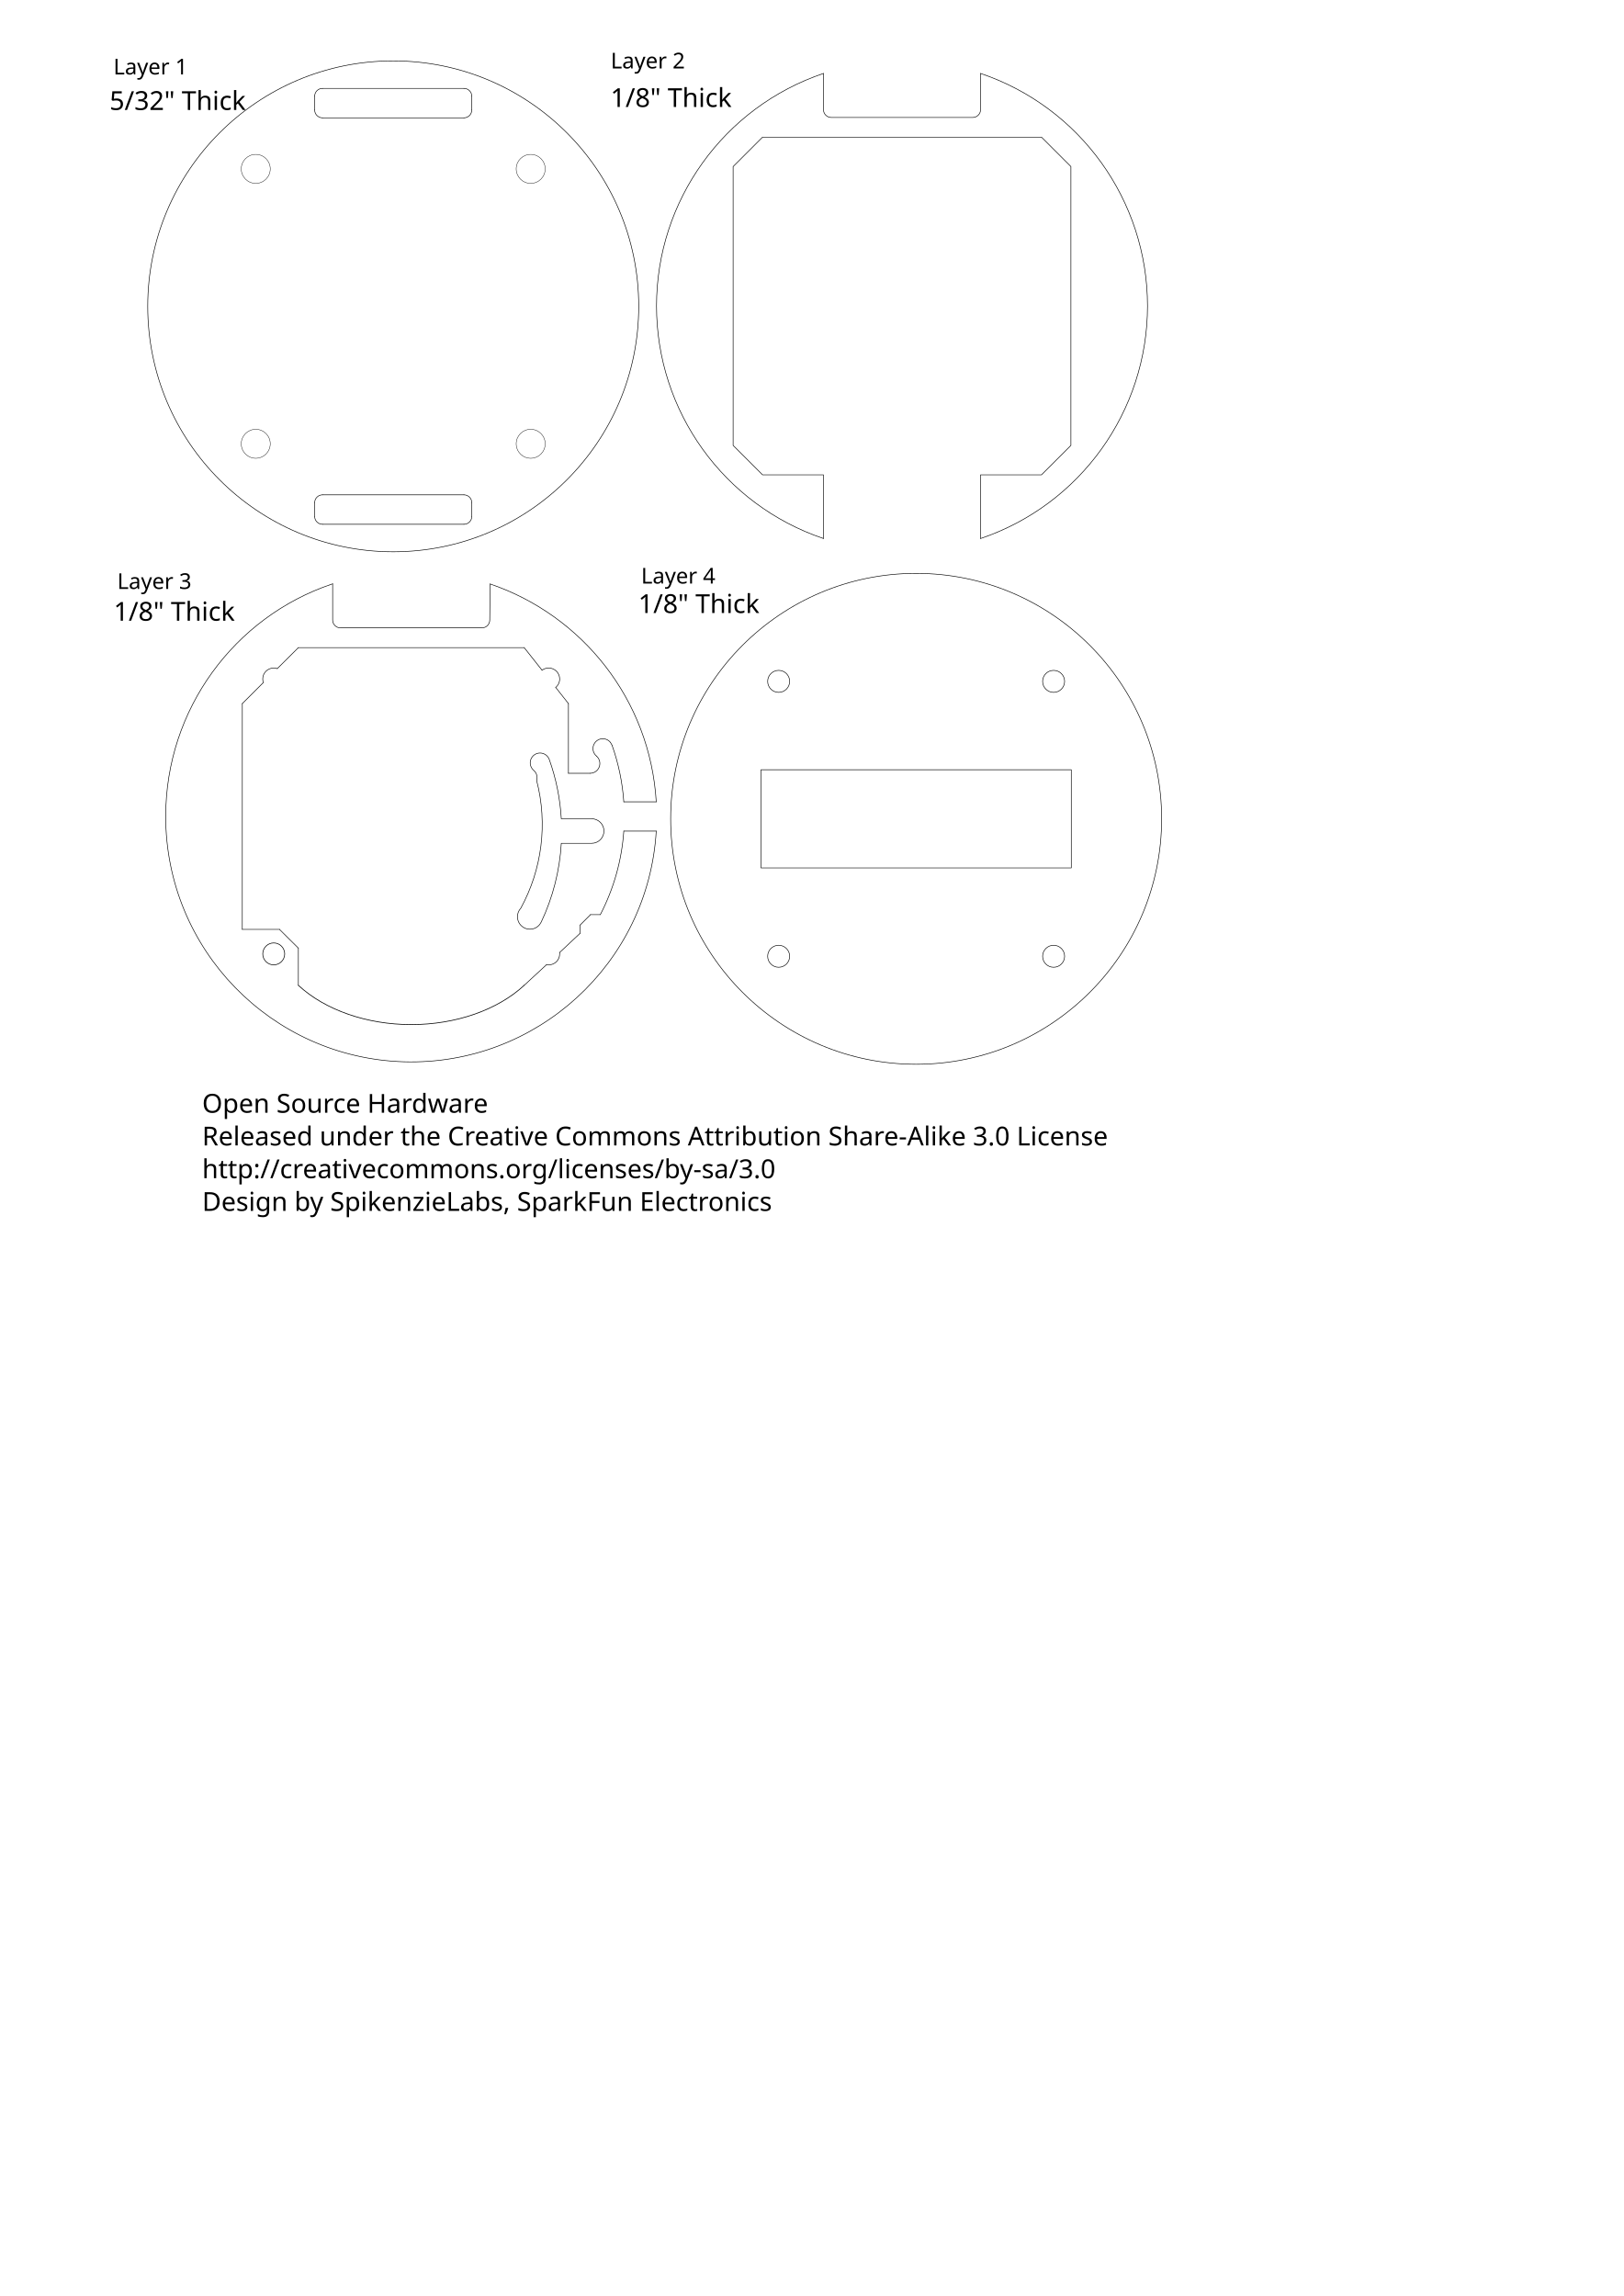
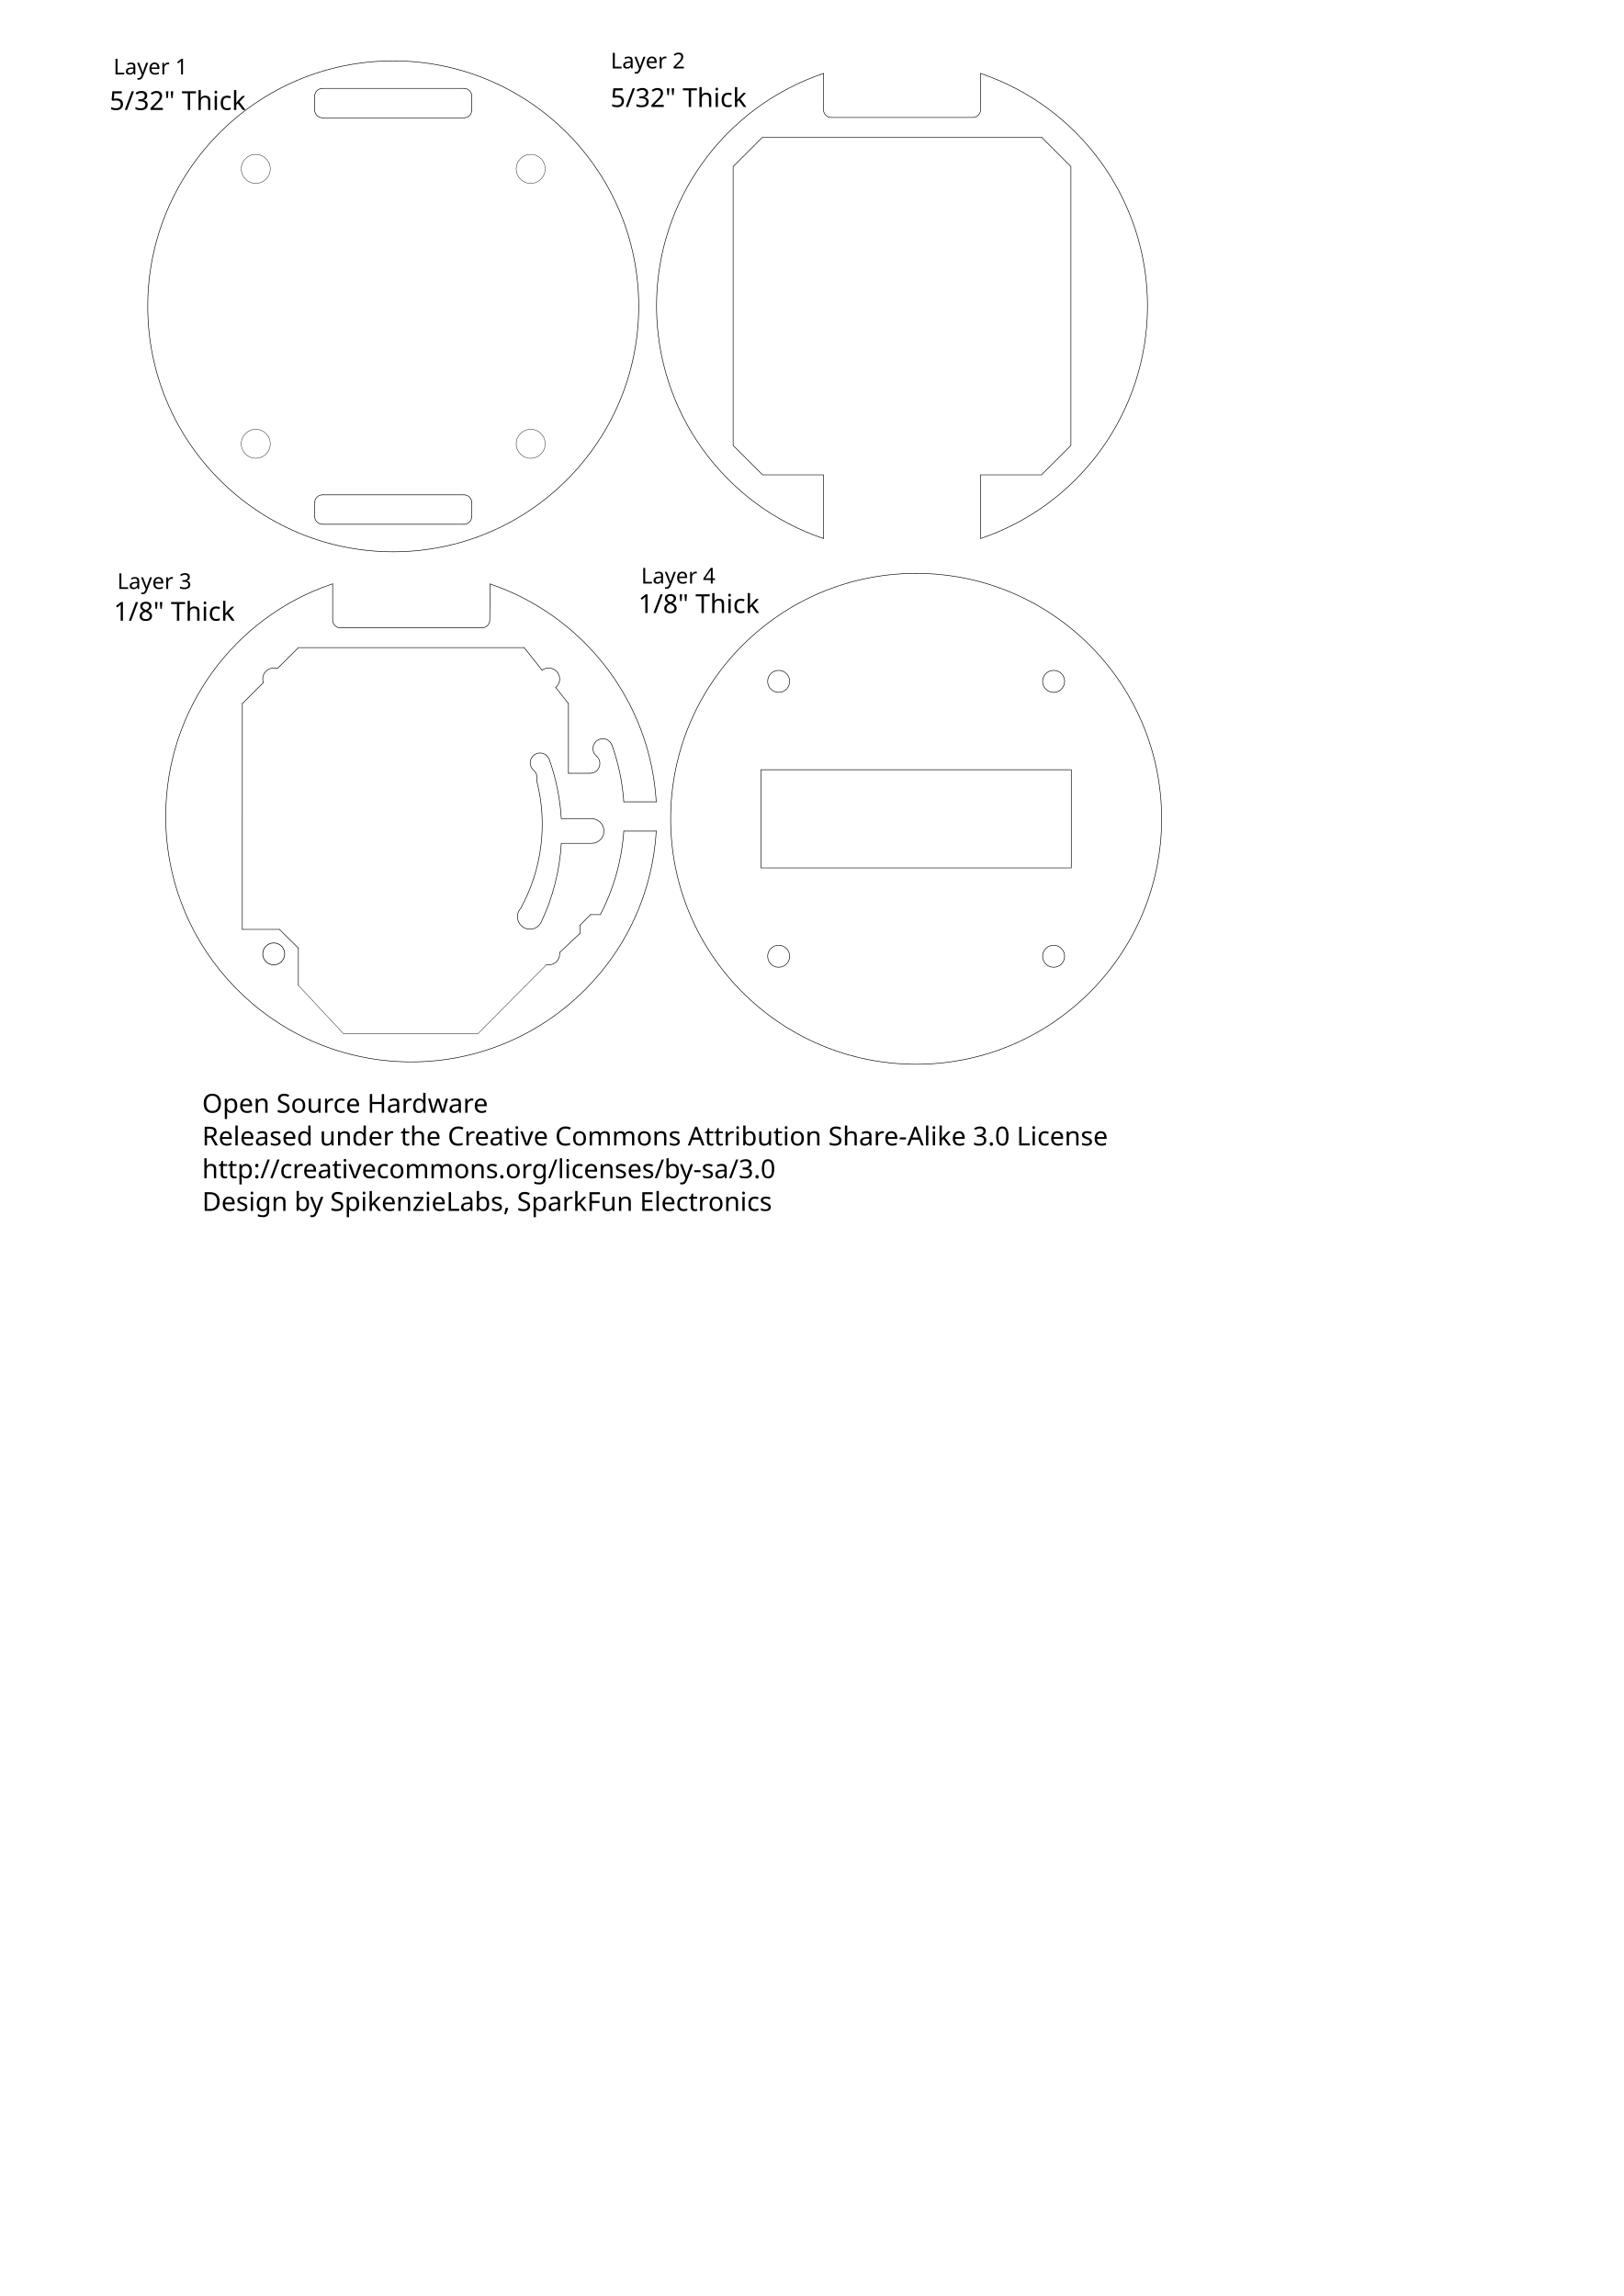
<svg xmlns="http://www.w3.org/2000/svg" width="595.276pt" height="841.89pt" viewBox="0 0 595.276 841.89" fill-rule="evenodd" id="svg2" version="1.1">
  <defs id="defs208" />
  <path id="path10" d="m 170.084,192.246 -51.84,0" style="fill:none;stroke:#000000;stroke-width:0.215;stroke-linecap:round;stroke-linejoin:round;stroke-miterlimit:4;stroke-dasharray:none" />
  <path id="path12" d="m 118.243,181.446 51.84,0" style="fill:none;stroke:#000000;stroke-width:0.215;stroke-linecap:round;stroke-linejoin:round;stroke-miterlimit:4;stroke-dasharray:none" />
  <path id="path14" d="m 115.363,189.366 0,-5.04" style="fill:none;stroke:#000000;stroke-width:0.215;stroke-linecap:round;stroke-linejoin:round;stroke-miterlimit:4;stroke-dasharray:none" />
  <path id="path16" d="m 115.363,40.326 0,-5.04" style="fill:none;stroke:#000000;stroke-width:0.215;stroke-linecap:round;stroke-linejoin:round;stroke-miterlimit:4;stroke-dasharray:none" />
  <path id="path18" d="m 172.964,35.286 0,5.04" style="fill:none;stroke:#000000;stroke-width:0.215;stroke-linecap:round;stroke-linejoin:round;stroke-miterlimit:4;stroke-dasharray:none" />
  <path id="path20" d="m 172.964,184.326 0,5.04" style="fill:none;stroke:#000000;stroke-width:0.215;stroke-linecap:round;stroke-linejoin:round;stroke-miterlimit:4;stroke-dasharray:none" />
  <path id="path22" d="m 170.084,43.206 -51.84,0" style="fill:none;stroke:#000000;stroke-width:0.215;stroke-linecap:round;stroke-linejoin:round;stroke-miterlimit:4;stroke-dasharray:none" />
  <path id="path24" d="m 118.243,32.406 51.84,0" style="fill:none;stroke:#000000;stroke-width:0.215;stroke-linecap:round;stroke-linejoin:round;stroke-miterlimit:4;stroke-dasharray:none" />
  <path id="path36" d="m 170.084,43.206 c 0.763,0 1.496,-0.304 2.036,-0.844 0.54,-0.54 0.844,-1.272 0.844,-2.036" style="fill:none;stroke:#000000;stroke-width:0.215;stroke-linecap:round;stroke-linejoin:round;stroke-miterlimit:4;stroke-dasharray:none" />
  <path id="path38" d="m 172.964,35.286 c 0,-0.764 -0.304,-1.497 -0.844,-2.037 -0.54,-0.54 -1.273,-0.843 -2.036,-0.843" style="fill:none;stroke:#000000;stroke-width:0.215;stroke-linecap:round;stroke-linejoin:round;stroke-miterlimit:4;stroke-dasharray:none" />
  <path id="path40" d="m 115.363,40.326 c 0,0.764 0.303,1.496 0.843,2.036 0.54,0.54 1.273,0.844 2.037,0.844" style="fill:none;stroke:#000000;stroke-width:0.215;stroke-linecap:round;stroke-linejoin:round;stroke-miterlimit:4;stroke-dasharray:none" />
  <path id="path42" d="m 118.243,32.406 c -0.764,0 -1.496,0.303 -2.037,0.843 -0.54,0.54 -0.843,1.273 -0.843,2.037" style="fill:none;stroke:#000000;stroke-width:0.215;stroke-linecap:round;stroke-linejoin:round;stroke-miterlimit:4;stroke-dasharray:none" />
  <path id="path44" d="m 118.243,181.446 c -0.764,0 -1.496,0.303 -2.037,0.843 -0.54,0.541 -0.843,1.273 -0.843,2.037" style="fill:none;stroke:#000000;stroke-width:0.215;stroke-linecap:round;stroke-linejoin:round;stroke-miterlimit:4;stroke-dasharray:none" />
  <path id="path46" d="m 115.363,189.366 c 0,0.764 0.303,1.496 0.843,2.036 0.54,0.54 1.273,0.844 2.037,0.844" style="fill:none;stroke:#000000;stroke-width:0.215;stroke-linecap:round;stroke-linejoin:round;stroke-miterlimit:4;stroke-dasharray:none" />
  <path id="path48" d="m 172.964,184.326 c 0,-0.764 -0.304,-1.496 -0.844,-2.037 -0.54,-0.54 -1.273,-0.843 -2.036,-0.843" style="fill:none;stroke:#000000;stroke-width:0.215;stroke-linecap:round;stroke-linejoin:round;stroke-miterlimit:4;stroke-dasharray:none" />
  <path id="path50" d="m 170.084,192.246 c 0.763,0 1.496,-0.304 2.036,-0.844 0.54,-0.54 0.844,-1.272 0.844,-2.036" style="fill:none;stroke:#000000;stroke-width:0.215;stroke-linecap:round;stroke-linejoin:round;stroke-miterlimit:4;stroke-dasharray:none" />
  <path id="path56" style="fill:none;stroke:#000000;stroke-width:0.215;stroke-linecap:round;stroke-linejoin:round;stroke-miterlimit:4;stroke-dasharray:none" d="m 356.612,43.075 c 0.763,0 1.496,-0.304 2.036,-0.844 0.54,-0.54 0.844,-1.272 0.844,-2.036 m -57.6,0 c 0,0.764 0.303,1.496 0.843,2.036 0.54,0.54 1.273,0.844 2.037,0.844 m 51.84,0 0,0 m 0,0 -51.84,0 m 54.72,-16.148 0,0 m 0,0 0,13.268 m -57.6,-13.268 0,0 m 0,13.268 0,-13.268" />
  <path id="path82" style="fill:none;stroke:#000000;stroke-width:0.215;stroke-linecap:round;stroke-linejoin:round;stroke-miterlimit:4;stroke-dasharray:none" d="m 381.813,50.277 10.8,10.8 m 0,102.24 0,0 m 0,0 -10.8,10.8 m -102.24,-123.84 102.24,0 m 10.8,10.8 0,0 m 0,0 0,102.24 m -33.12,10.8 0,0 m 0,0 0,23.347 m -57.6,-23.347 0,0 m 0,23.347 0,-23.347 m 0,0 0,0 m 0,0 -22.32,0 m 102.24,0 0,0 m 0,0 -22.32,0 m -90.72,-10.8 0,-102.24 m 10.8,113.04 -10.8,-10.8 m 0,-102.24 10.8,-10.8" />
  <path style="fill:none;stroke:#000000;stroke-width:0.215;stroke-linecap:round;stroke-linejoin:round;stroke-miterlimit:4;stroke-dasharray:none" d="m 109.387,347.66 0,0 m 0,13.634 0,-13.634" id="path90" />
  <path style="fill:none;stroke:#000000;stroke-width:0.215;stroke-linecap:round;stroke-linejoin:round;stroke-miterlimit:4;stroke-dasharray:none" d="m 102.465,340.782 0,0 m 0,0 -13.633,0" id="path96" />
  <path style="fill:none;stroke:#000000;stroke-width:0.215;stroke-linecap:round;stroke-linejoin:round;stroke-miterlimit:4;stroke-dasharray:none" d="m 220.091,335.374 0,0 m 0,0 -3.6,0" id="path98" />
  <path style="fill:none;stroke:#000000;stroke-width:0.215;stroke-linecap:round;stroke-linejoin:round;stroke-miterlimit:4;stroke-dasharray:none" d="m 240.592,304.735 0,0 m 0,0 -11.897,0" id="path100" />
  <path style="fill:none;stroke:#000000;stroke-width:0.215;stroke-linecap:round;stroke-linejoin:round;stroke-miterlimit:4;stroke-dasharray:none" d="m 240.592,294.012 0,0 m -11.897,0 11.897,0" id="path102" />
  <path style="fill:none;stroke:#000000;stroke-width:0.215;stroke-linecap:round;stroke-linejoin:round;stroke-miterlimit:4;stroke-dasharray:none" d="m 216.319,283.549 0,0 m -7.92,0 7.92,0" id="path104" />
  <path style="fill:none;stroke:#000000;stroke-width:0.215;stroke-linecap:round;stroke-linejoin:round;stroke-miterlimit:4;stroke-dasharray:none" d="m 208.399,257.982 0,0 m 0,0 0,25.567" id="path114" />
  <path style="fill:none;stroke:#000000;stroke-width:0.215;stroke-linecap:round;stroke-linejoin:round;stroke-miterlimit:4;stroke-dasharray:none" d="m 216.491,335.374 0,0 m 0,0 -3.819,3.819" id="path120" />
  <path style="fill:none;stroke:#000000;stroke-width:0.215;stroke-linecap:round;stroke-linejoin:round;stroke-miterlimit:4;stroke-dasharray:none" d="m 223.811,272.23 0.58,1.043" id="path122" />
  <path id="path130" style="fill:none;stroke:#000000;stroke-width:0.215;stroke-linecap:round;stroke-linejoin:round;stroke-miterlimit:4;stroke-dasharray:none" d="m 392.751,282.243 0,36 m 0,-36 0,0 m -113.76,0 113.76,0 m 0,36 -113.76,0 m 0,-36 0,0 m 0,36 0,-36" />
  <path style="fill:none;stroke:#000000;stroke-width:0.215;stroke-linejoin:bevel;stroke-miterlimit:4;stroke-dasharray:none" d="m 234.164,112.326 c 0,-49.706 -40.295,-90 -90.001,-90 -49.705,0 -90,40.294 -90,90 -2.9e-4,49.705 40.294,90 89.999,90 49.706,0 90,-40.295 90.001,-90 z" id="path132" />
  <path style="fill:none;stroke:#000000;stroke-width:0.215;stroke-linecap:round;stroke-linejoin:round;stroke-miterlimit:4;stroke-dasharray:none" d="m 301.892,26.927 c -36.577,12.355 -61.2,46.661 -61.2,85.268 0,38.607 24.623,72.913 61.2,85.267" id="path142" />
  <path style="fill:none;stroke:#000000;stroke-width:0.215;stroke-linecap:round;stroke-linejoin:round;stroke-miterlimit:4;stroke-dasharray:none" d="m 359.493,197.464 c 36.576,-12.354 61.199,-46.66 61.2,-85.267 0,-38.607 -24.623,-72.913 -61.2,-85.268" id="path144" />
  <path style="fill:none;stroke:#000000;stroke-width:0.215;stroke-linecap:round;stroke-linejoin:round;stroke-miterlimit:4;stroke-dasharray:none" d="m 240.592,294.012 c -2.241,-37.542 -27.229,-68.452 -60.919,-79.888 m -57.719,-0.04 c -0.167,0.056 -0.335,0.113 -0.505,0.17 -35.455,12.023 -60.697,45.766 -60.697,85.119 0,48.661 38.678,88.51 87.318,89.96 48.64,1.45 89.623,-36.024 92.522,-84.599" id="path146" />
  <path style="fill:none;stroke:#000000;stroke-width:0.215;stroke-linecap:round;stroke-linejoin:round;stroke-miterlimit:4;stroke-dasharray:none" d="m 228.695,294.012 c -0.487,-7.076 -1.935,-14.053 -4.304,-20.739" id="path148" />
  <path style="fill:none;stroke:#000000;stroke-width:0.215;stroke-linecap:round;stroke-linejoin:round;stroke-miterlimit:4;stroke-dasharray:none" d="m 220.091,335.374 c 4.94,-9.515 7.868,-19.944 8.604,-30.639" id="path150" />
-   <path style="fill:none;stroke:#000000;stroke-width:0.258;stroke-linecap:round;stroke-linejoin:round;stroke-miterlimit:4;stroke-dasharray:none" d="m 109.387,361.294 c 9.772,9.065 25.107,14.4 41.394,14.4 16.286,0 31.622,-5.335 41.394,-14.4" id="path152" />
  <path style="fill:none;stroke:#000000;stroke-width:0.215;stroke-linecap:round;stroke-linejoin:round;stroke-miterlimit:4;stroke-dasharray:none" d="m 200.366,353.729 c 0.254,0.05 0.517,0.076 0.786,0.076 2.227,0 4.032,-1.805 4.032,-4.032 l 0,0 c 0,-0.171 -0.011,-0.339 -0.031,-0.504" id="path4222" />
  <path style="fill:none;stroke:#000000;stroke-width:0.215;stroke-linecap:round;stroke-linejoin:round;stroke-miterlimit:4;stroke-dasharray:none" d="m 203.726,252.077 c 0.891,-0.74 1.458,-1.855 1.458,-3.104 l 0,0 c 0,-2.227 -1.805,-4.032 -4.032,-4.032 -0.912,0 -1.754,0.303 -2.429,0.813" id="path4205" />
  <path style="fill:none;stroke:#000000;stroke-width:0.215;stroke-linecap:round;stroke-linejoin:round;stroke-miterlimit:4;stroke-dasharray:none" d="m 216.319,283.549 c 1.507,0 2.855,-0.939 3.377,-2.353 0.522,-1.414 0.108,-3.004 -1.038,-3.984" id="path162" />
  <path style="fill:none;stroke:#000000;stroke-width:0.215;stroke-linecap:round;stroke-linejoin:round;stroke-miterlimit:4;stroke-dasharray:none" d="m 223.811,272.23 c -0.854,-1.069 -2.239,-1.562 -3.576,-1.272 -1.337,0.289 -2.394,1.312 -2.728,2.638 -0.335,1.326 0.111,2.728 1.151,3.616" id="path164" />
  <path style="fill:none;stroke:#000000;stroke-width:0.215;stroke-linejoin:bevel;stroke-miterlimit:4;stroke-dasharray:none" d="m 425.871,300.243 c 0,-49.706 -40.294,-90 -90,-90 -49.706,-0.001 -90,40.294 -90,89.999 0,49.706 40.294,90.001 90,90.001 49.705,0 90,-40.294 90,-90 z" id="path166" />
  <path style="fill:none;stroke:#000000;stroke-width:0.215;stroke-linejoin:bevel;stroke-miterlimit:4;stroke-dasharray:none" d="m 289.503,350.643 c 0,-2.227 -1.805,-4.032 -4.032,-4.032 -2.227,0 -4.032,1.805 -4.032,4.032 0,2.226 1.805,4.032 4.032,4.032 2.227,0 4.032,-1.806 4.032,-4.032 z" id="path168" />
  <path style="fill:none;stroke:#000000;stroke-width:0.215;stroke-linejoin:bevel;stroke-miterlimit:4;stroke-dasharray:none" d="m 390.303,350.643 c 0,-2.227 -1.805,-4.032 -4.032,-4.032 -2.227,0 -4.032,1.805 -4.032,4.032 0,2.226 1.805,4.032 4.032,4.032 2.227,0 4.032,-1.806 4.032,-4.032 z" id="path170" />
  <path style="fill:none;stroke:#000000;stroke-width:0.215;stroke-linejoin:bevel;stroke-miterlimit:4;stroke-dasharray:none" d="m 390.303,249.843 c 0,-2.227 -1.805,-4.032 -4.032,-4.032 -2.227,0 -4.032,1.805 -4.032,4.032 0,2.227 1.805,4.032 4.032,4.032 2.227,0 4.032,-1.805 4.032,-4.032 z" id="path172" />
  <path style="fill:none;stroke:#000000;stroke-width:0.215;stroke-linejoin:bevel;stroke-miterlimit:4;stroke-dasharray:none" d="m 289.503,249.843 c 0,-2.227 -1.805,-4.032 -4.032,-4.032 -2.227,0 -4.032,1.805 -4.032,4.032 0,2.227 1.805,4.032 4.032,4.032 2.227,0 4.032,-1.805 4.032,-4.032 z" id="path174" />
  <path style="fill:none;stroke:#000000;stroke-width:0.215;stroke-linecap:round;stroke-linejoin:round;stroke-opacity:1;stroke-miterlimit:4;stroke-dasharray:none" d="m 102.465,340.782 6.922,6.878" id="path180" />
  <path id="path204" style="fill:none;stroke:#000000;stroke-width:0.215;stroke-linecap:round;stroke-linejoin:round;stroke-miterlimit:4;stroke-dasharray:none" d="m 201.381,278.504 c -0.508,-1.425 -1.852,-2.38 -3.364,-2.392 -1.513,-0.012 -2.871,0.923 -3.4,2.34 -0.529,1.417 -0.117,3.014 1.033,3.996 m 1.104,3.786 c 0.417,-1.369 -0.017,-2.856 -1.104,-3.786 m 21.264,26.772 c 2.485,0 4.5,-2.015 4.5,-4.5 0,-2.486 -2.015,-4.5 -4.5,-4.5 m -26.003,32.837 c -1.129,1.234 -1.495,2.985 -0.955,4.568 0.541,1.583 1.903,2.744 3.551,3.028 1.648,0.284 3.32,-0.354 4.36,-1.664 m -6.956,-5.932 c 7.836,-14.295 9.925,-31.04 5.844,-46.823 m 9.027,13.986 c -0.428,-7.411 -1.909,-14.724 -4.4,-21.716 m -2.961,59.596 c 4.284,-9.065 6.783,-18.87 7.361,-28.88 m -7.361,28.88 0,0 m -0.553,0.889 0.553,-0.889 m 18.494,-37.88 0,0 m 0,0 -11.133,0 m 11.133,9 0,0 m -11.133,0 11.133,0" />
  <path style="fill:none;stroke:#000000;stroke-width:0.215;stroke-linecap:round;stroke-linejoin:round;stroke-miterlimit:4;stroke-opacity:1;stroke-dasharray:none" d="m 109.393,237.468 -7.724,7.689" id="path4198" />
  <path style="fill:none;stroke:#000000;stroke-width:0.215;stroke-linecap:round;stroke-linejoin:round;stroke-miterlimit:4;stroke-opacity:1;stroke-dasharray:none" d="m 96.535,250.29 -7.692,7.692" id="path4200" />
  <path style="fill:none;stroke:#000000;stroke-width:0.269;stroke-linejoin:bevel;stroke-miterlimit:4;stroke-dasharray:none" d="M 127.109 306.461 C 126.587 306.278 126.025 306.178 125.44 306.178 C 122.656 306.178 120.4 308.434 120.4 311.218 C 120.4 311.803 120.499 312.365 120.683 312.888 " id="path3844" transform="matrix(0.8,0,0,0.8,0,-3.6104905e-5)" />
  <path style="fill:none;stroke:#000000;stroke-width:0.215;stroke-linecap:round;stroke-linejoin:round;stroke-miterlimit:4;stroke-opacity:1;stroke-dasharray:none" d="m 203.733,252.071 4.666,5.912" id="path4207" />
  <path style="fill:none;stroke:#000000;stroke-width:0.215;stroke-linecap:round;stroke-linejoin:round;stroke-miterlimit:4;stroke-opacity:1;stroke-dasharray:none" d="m 192.174,237.462 6.549,8.293" id="path4209" />
  <path style="fill:none;stroke:#000000;stroke-width:0.215;stroke-linecap:round;stroke-linejoin:round;stroke-miterlimit:4;stroke-opacity:1;stroke-dasharray:none" d="m 212.654,342.231 -7.501,7.038" id="path4224" />
-   <path style="fill:none;stroke:#000000;stroke-width:0.215;stroke-linecap:round;stroke-linejoin:round;stroke-miterlimit:4;stroke-opacity:1;stroke-dasharray:none" d="m 200.367,353.729 -8.193,7.564" id="path4226" />
  <path style="fill:none;stroke:#000000;stroke-width:0.215;stroke-linecap:round;stroke-linejoin:round;stroke-miterlimit:4;stroke-opacity:1;stroke-dasharray:none" d="m 88.843,257.981 -0.011,82.8" id="path4228" />
  <path style="fill:none;stroke:#000000;stroke-width:0.215;stroke-linecap:round;stroke-linejoin:round;stroke-miterlimit:4;stroke-opacity:1;stroke-dasharray:none" d="m 212.672,339.193 -0.018,3.039" id="path4232" />
  <path style="fill:none;stroke:#000000;stroke-width:0.269;stroke-linecap:round;stroke-linejoin:round;stroke-opacity:1;stroke-miterlimit:4;stroke-dasharray:none" d="m 136.741,296.835 103.482,-10e-4" id="path3812" transform="matrix(0.8,0,0,0.8,0,-3.6104905e-5)" />
  <path id="path56-1" style="fill:none;stroke:#000000;stroke-width:0.215;stroke-linecap:round;stroke-linejoin:round;stroke-miterlimit:4;stroke-dasharray:none" d="m 176.673,230.231 c 0.763,0 1.496,-0.304 2.036,-0.844 0.54,-0.54 0.844,-1.272 0.844,-2.036 m -57.6,0 c 0,0.764 0.303,1.496 0.843,2.036 0.54,0.54 1.273,0.844 2.037,0.844 m 51.84,0 0,0 m 0,0 -51.84,0 m 54.836,-16.108 -0.116,13.228 m -57.6,-13.268 0,0 m 0,13.268 0,-13.268" />
  <text xml:space="preserve" style="font-size:20px;font-style:normal;font-weight:normal;line-height:125%;letter-spacing:0px;word-spacing:0px;fill:#000000;fill-opacity:1;stroke:none;font-family:Sans" x="120.208" y="39.432" id="text3167" transform="matrix(0.8,0,0,0.8,0,-3.6104905e-5)">
    <tspan id="tspan3169" x="120.208" y="39.432" />
  </text>
  <text xml:space="preserve" style="font-size:15px;font-style:normal;font-weight:normal;line-height:125%;letter-spacing:0px;word-spacing:0px;fill:#000000;fill-opacity:1;stroke:none;font-family:Sans" x="43.841" y="18.926" id="text3171" transform="matrix(0.8,0,0,0.8,0,-3.6104905e-5)">
    <tspan id="tspan3173" x="43.841" y="18.926" />
  </text>
  <text xml:space="preserve" style="font-size:8px;font-style:normal;font-weight:normal;line-height:125%;letter-spacing:0px;word-spacing:0px;fill:#000000;fill-opacity:1;stroke:none;font-family:Sans" x="41.578" y="27.303" id="text3175">
    <tspan id="tspan3177" x="41.578" y="27.303">Layer 1</tspan>
  </text>
  <text xml:space="preserve" style="font-size:8px;font-style:normal;font-weight:normal;line-height:125%;letter-spacing:0px;word-spacing:0px;fill:#000000;fill-opacity:1;stroke:none;font-family:Sans" x="223.899" y="25.092" id="text3179">
    <tspan id="tspan3181" x="223.899" y="25.092">Layer 2</tspan>
  </text>
  <text xml:space="preserve" style="font-size:8px;font-style:normal;font-weight:normal;line-height:125%;letter-spacing:0px;word-spacing:0px;fill:#000000;fill-opacity:1;stroke:none;font-family:Sans" x="42.992" y="215.959" id="text3183">
    <tspan id="tspan3185" x="42.992" y="215.959">Layer 3</tspan>
  </text>
  <text xml:space="preserve" style="font-size:8px;font-style:normal;font-weight:normal;line-height:125%;letter-spacing:0px;word-spacing:0px;fill:#000000;fill-opacity:1;stroke:none;font-family:Sans" x="235.042" y="213.979" id="text3187">
    <tspan x="235.042" y="213.979" id="tspan3191">Layer 4</tspan>
  </text>
  <text xml:space="preserve" style="font-size:9.6px;font-style:normal;font-weight:normal;line-height:125%;letter-spacing:0px;word-spacing:0px;fill:#000000;fill-opacity:1;stroke:none;font-family:Sans" x="40.164" y="40.314" id="text3145">
    <tspan id="tspan3147" x="40.164" y="40.314">5/32" Thick</tspan>
  </text>
  <text xml:space="preserve" style="font-size:9.6px;font-style:normal;font-weight:normal;line-height:125%;letter-spacing:0px;word-spacing:0px;fill:#000000;fill-opacity:1;stroke:none;font-family:Sans" x="41.665" y="227.597" id="text3145-1">
    <tspan id="tspan3147-7" x="41.665" y="227.597">1/8" Thick</tspan>
  </text>
  <text xml:space="preserve" style="font-size:9.6px;font-style:normal;font-weight:normal;line-height:125%;letter-spacing:0px;word-spacing:0px;fill:#000000;fill-opacity:1;stroke:none;font-family:Sans" x="233.998" y="224.769" id="text3145-4">
    <tspan id="tspan3147-0" x="233.998" y="224.769">1/8" Thick</tspan>
  </text>
  <text xml:space="preserve" style="font-size:9.6px;font-style:normal;font-weight:normal;line-height:125%;letter-spacing:0px;word-spacing:0px;fill:#000000;fill-opacity:1;stroke:none;font-family:Sans" x="223.816" y="39.224" id="text3145-9">
-     <tspan id="tspan3147-4" x="223.816" y="39.224">1/8" Thick</tspan>
+     <tspan id="tspan3147-4" x="223.816" y="39.224">5/32" Thick</tspan>
  </text>
  <text xml:space="preserve" style="font-size:9.6px;font-style:normal;font-weight:normal;line-height:125%;letter-spacing:0px;word-spacing:0px;fill:#000000;fill-opacity:1;stroke:none;font-family:Sans" x="74.105" y="408.009" id="text3188">
    <tspan id="tspan3190" x="74.105" y="408.009">Open Source Hardware</tspan>
    <tspan x="74.105" y="420.009" id="tspan3192">Released under the Creative Commons Attribution Share-Alike 3.0 License</tspan>
    <tspan x="74.105" y="432.009" id="tspan3194">http://creativecommons.org/licenses/by-sa/3.0</tspan>
    <tspan x="74.105" y="444.009" id="tspan3196">Design by SpikenzieLabs, SparkFun Electronics</tspan>
    <tspan x="74.105" y="456.009" id="tspan3198" />
  </text>
  <path id="path3171" d="m 104.371,349.774 c 0,-2.22 -1.8,-4.019 -4.019,-4.019 -2.22,0 -4.019,1.8 -4.019,4.019 0,2.22 1.799,4.019 4.019,4.019 2.22,0 4.019,-1.8 4.019,-4.019 z" style="fill:none;stroke:#000000;stroke-width:0.241;stroke-linejoin:bevel;stroke-miterlimit:4;stroke-dasharray:none" />
  <path id="path3077" d="m 99.078,61.926 c 0,-2.935 -2.38,-5.314 -5.315,-5.314 -2.935,0 -5.314,2.379 -5.314,5.314 0,2.934 2.379,5.314 5.314,5.314 2.935,0 5.315,-2.381 5.315,-5.314 z" style="fill:none;stroke:#000000;stroke-width:0.143;stroke-linejoin:bevel;stroke-miterlimit:4;stroke-dasharray:none" />
  <path style="fill:none;stroke:#000000;stroke-width:0.143;stroke-linejoin:bevel;stroke-miterlimit:4;stroke-dasharray:none" d="m 199.877,61.926 c 0,-2.935 -2.38,-5.314 -5.315,-5.314 -2.935,0 -5.314,2.379 -5.314,5.314 0,2.934 2.379,5.314 5.314,5.314 2.935,0 5.315,-2.381 5.315,-5.314 z" id="path3079" />
  <path id="path3081" d="m 199.877,162.726 c 0,-2.935 -2.38,-5.314 -5.315,-5.314 -2.935,0 -5.314,2.379 -5.314,5.314 0,2.934 2.379,5.314 5.314,5.314 2.935,0 5.315,-2.381 5.315,-5.314 z" style="fill:none;stroke:#000000;stroke-width:0.143;stroke-linejoin:bevel;stroke-miterlimit:4;stroke-dasharray:none" />
  <path style="fill:none;stroke:#000000;stroke-width:0.143;stroke-linejoin:bevel;stroke-miterlimit:4;stroke-dasharray:none" d="m 99.078,162.726 c 0,-2.935 -2.38,-5.314 -5.315,-5.314 -2.935,0 -5.314,2.379 -5.314,5.314 0,2.934 2.379,5.314 5.314,5.314 2.935,0 5.315,-2.381 5.315,-5.314 z" id="path3085" />
+   <path style="fill:none;stroke:#000000;stroke-width:0.144;stroke-linecap:square;stroke-miterlimit:4;stroke-opacity:1;stroke-dasharray:none;stroke-dashoffset:0" d="m 109.387,361.294 16.489,17.702 49.339,0 25.15,-25.266" id="path3104" />
</svg>
